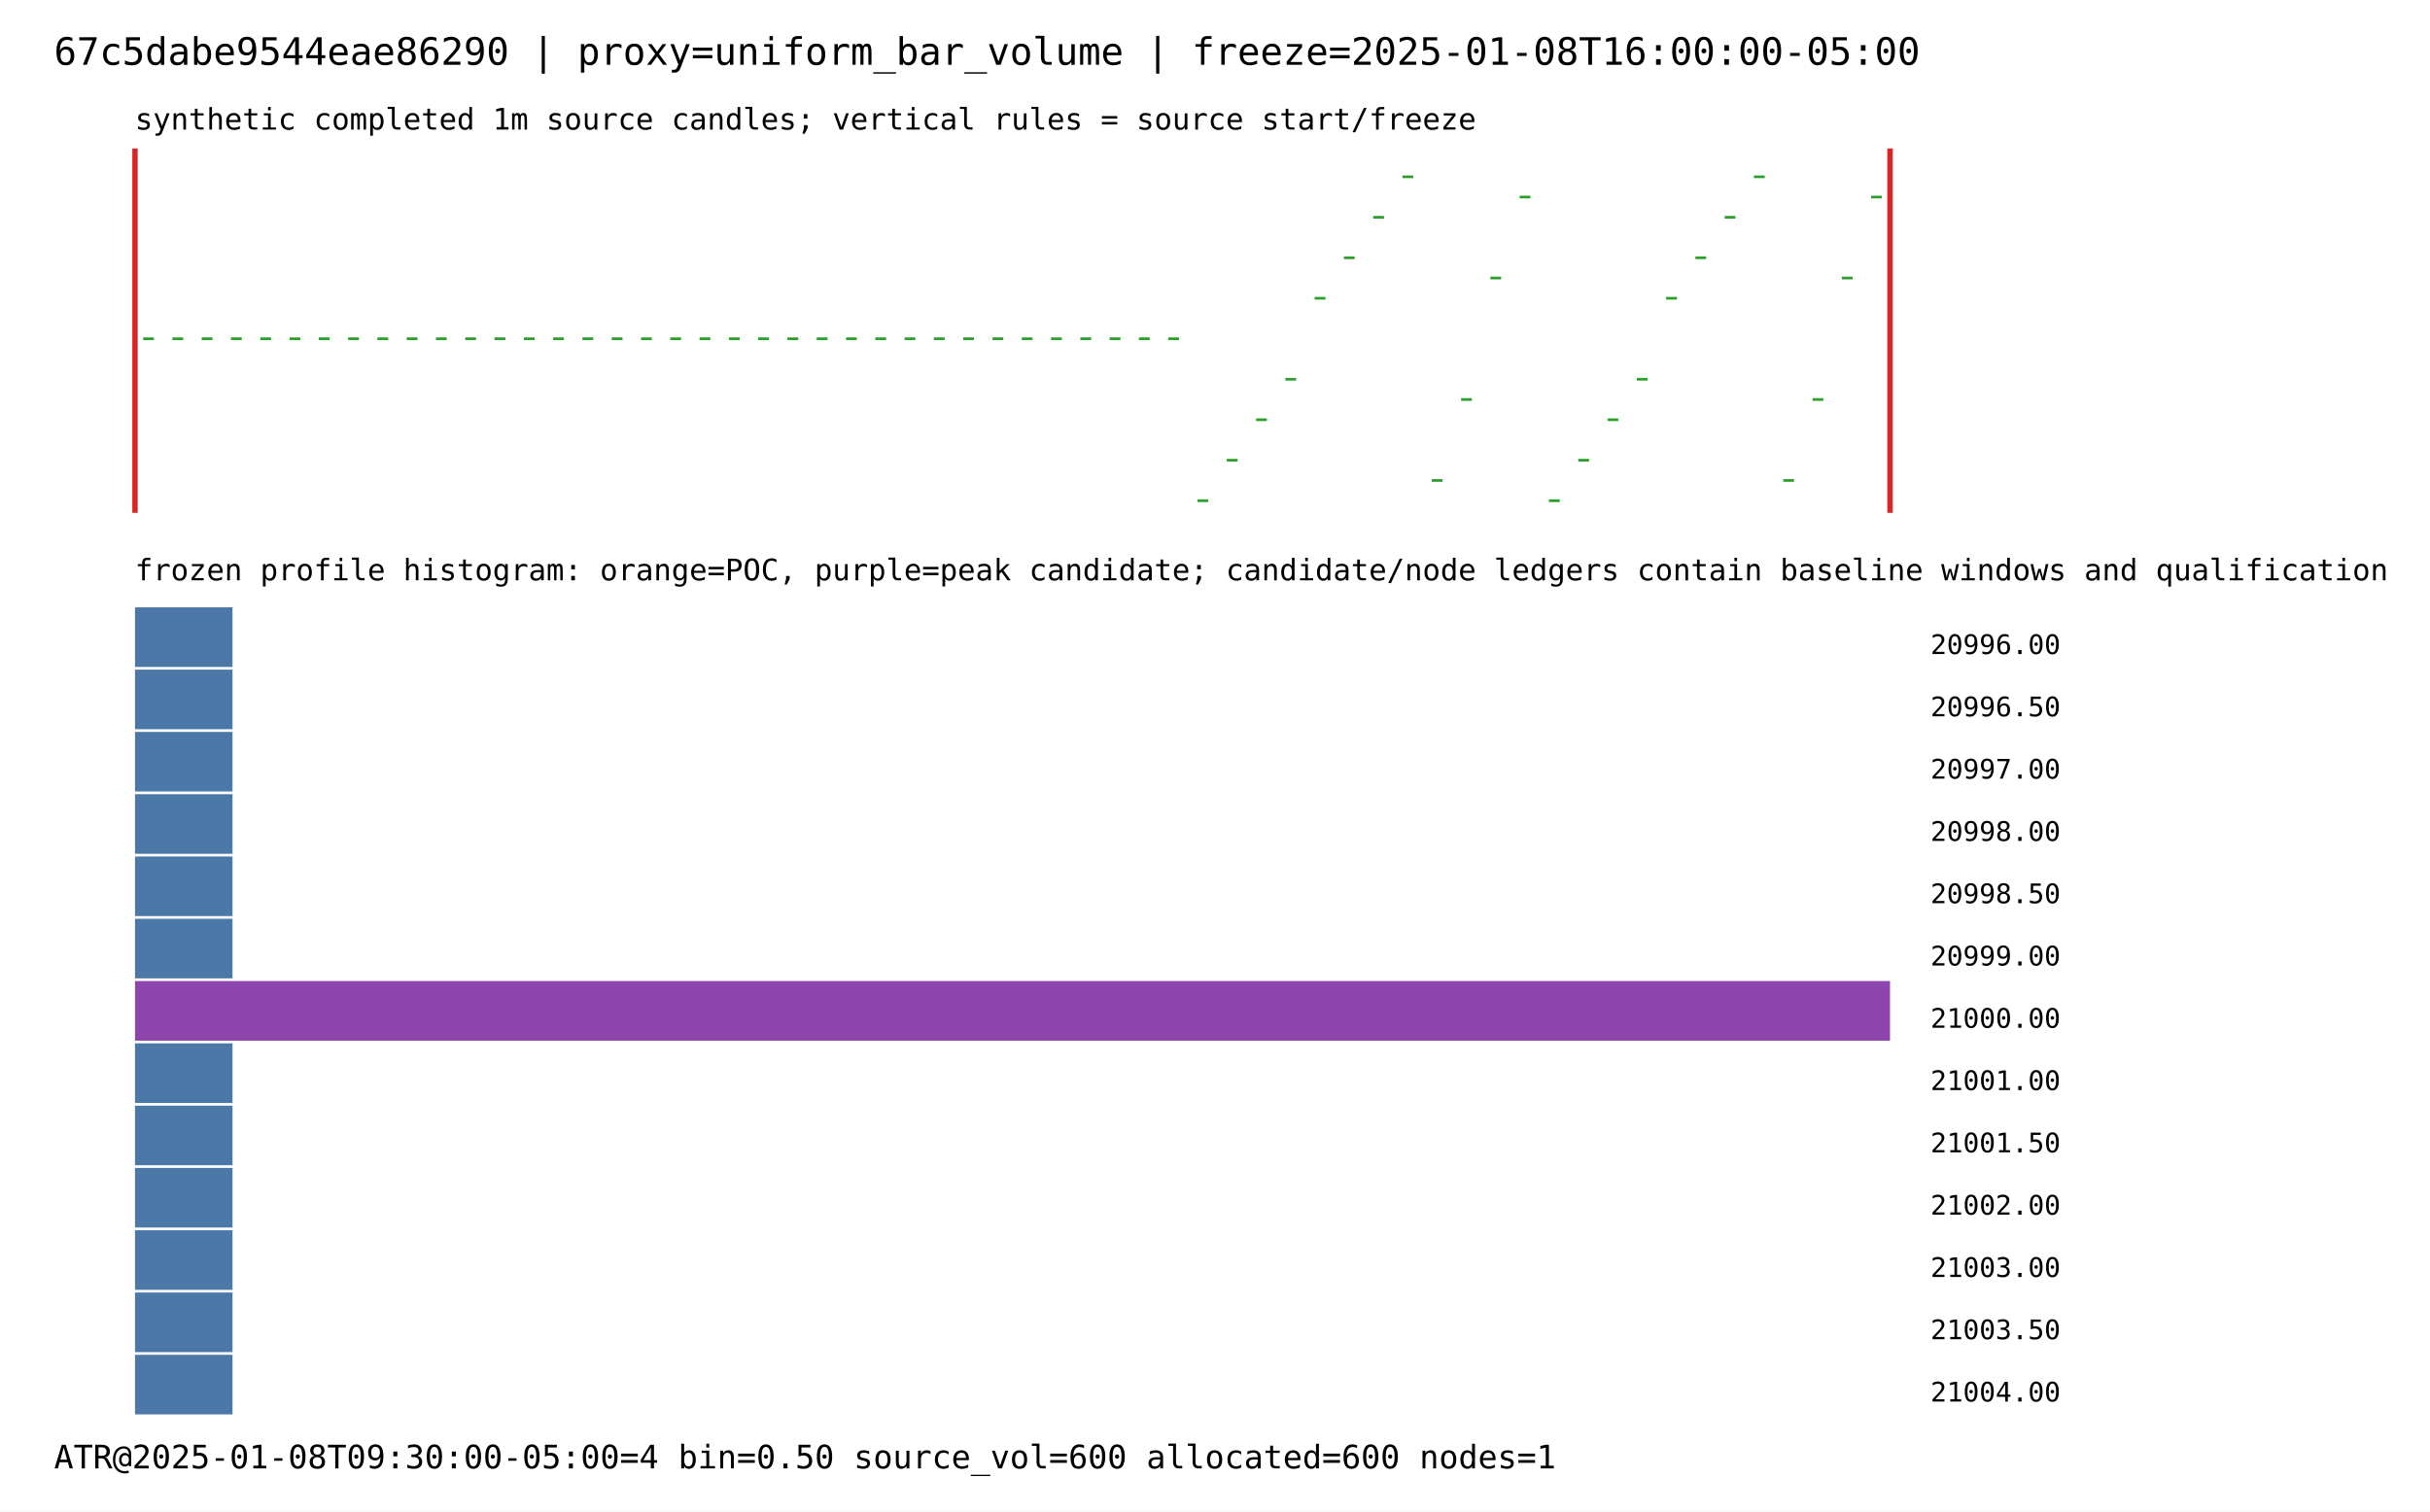
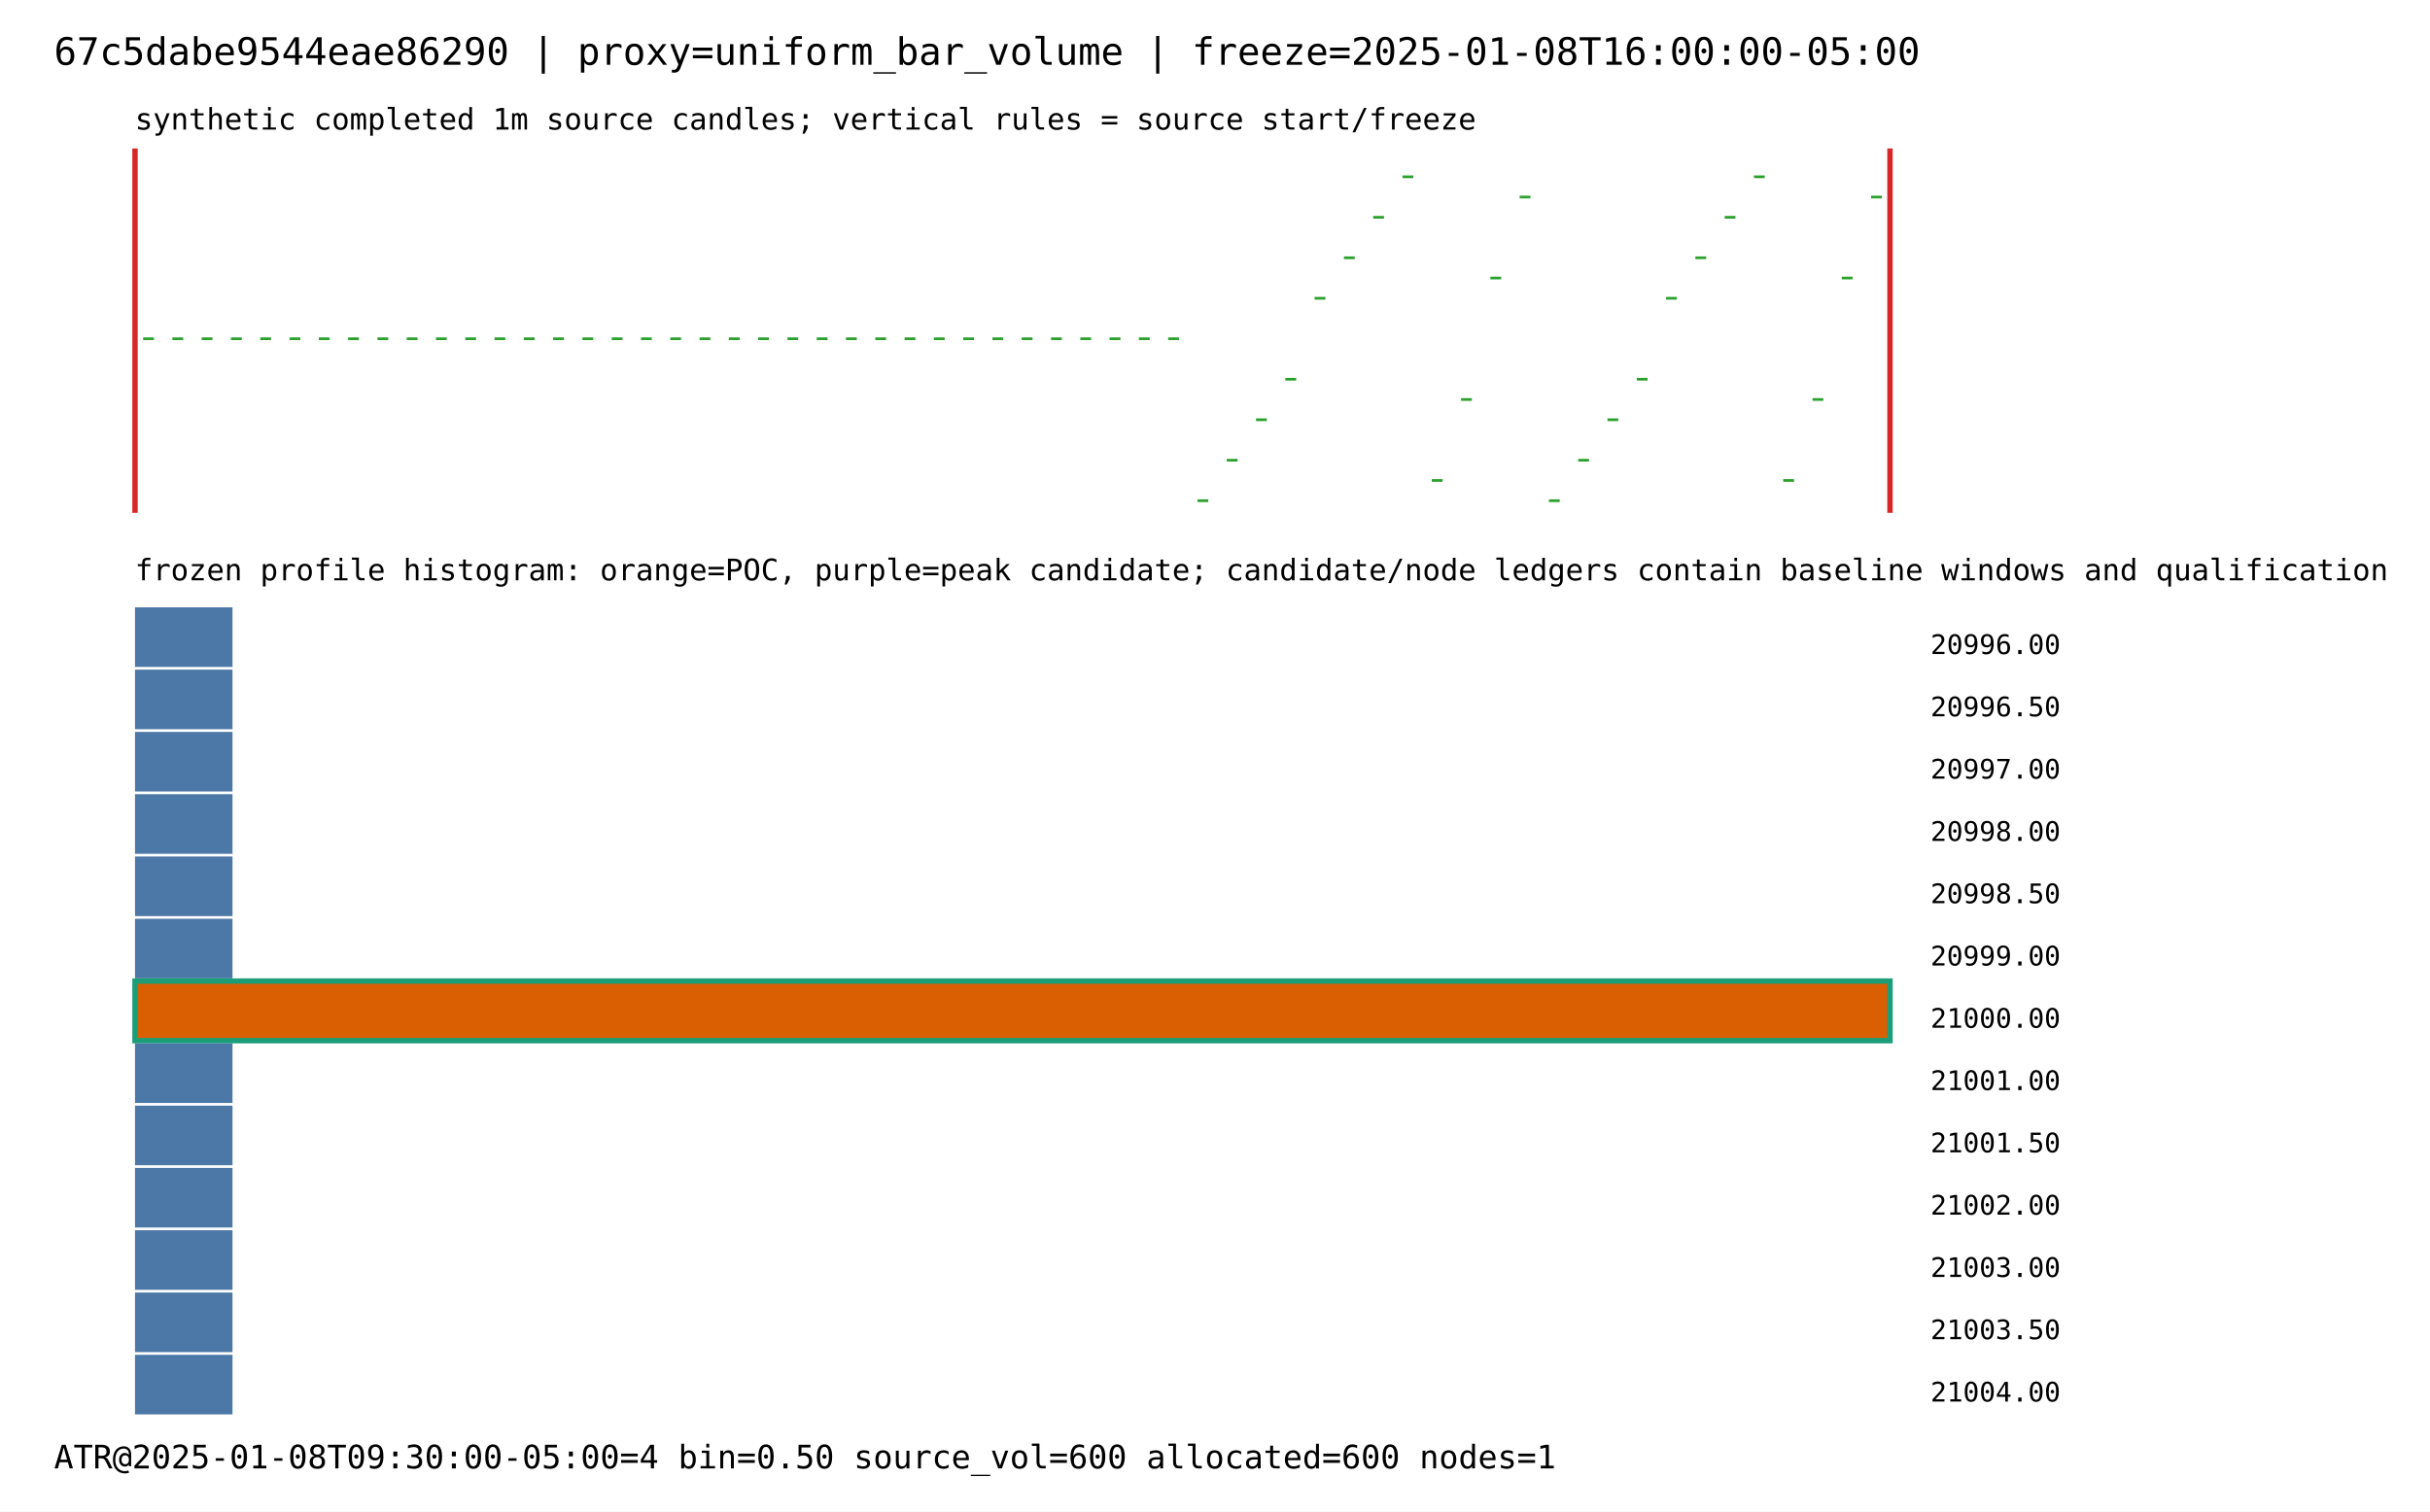
<svg xmlns="http://www.w3.org/2000/svg" width="900" height="560">
  <rect width="100%" height="100%" fill="white" />
  <text x="20" y="24" font-family="monospace" font-size="14">67c5dabe9544eae86290 | proxy=uniform_bar_volume | freeze=2025-01-08T16:00:00-05:00</text>
  <text x="50" y="48" font-family="monospace" font-size="11">synthetic completed 1m source candles; vertical rules = source start/freeze</text>
  <line x1="50" y1="55" x2="50" y2="190" stroke="#d62728" stroke-width="2" />
  <line x1="700" y1="55" x2="700" y2="190" stroke="#d62728" stroke-width="2" />
  <line x1="55.00" y1="125.00" x2="55.00" y2="125.00" stroke="#2ca02c" />
  <rect x="53.00" y="125.00" width="4" height="1.00" fill="#2ca02c" />
  <line x1="65.85" y1="125.00" x2="65.85" y2="125.00" stroke="#2ca02c" />
  <rect x="63.85" y="125.00" width="4" height="1.00" fill="#2ca02c" />
  <line x1="76.69" y1="125.00" x2="76.69" y2="125.00" stroke="#2ca02c" />
  <rect x="74.69" y="125.00" width="4" height="1.00" fill="#2ca02c" />
  <line x1="87.54" y1="125.00" x2="87.54" y2="125.00" stroke="#2ca02c" />
  <rect x="85.54" y="125.00" width="4" height="1.00" fill="#2ca02c" />
  <line x1="98.39" y1="125.00" x2="98.39" y2="125.00" stroke="#2ca02c" />
  <rect x="96.39" y="125.00" width="4" height="1.00" fill="#2ca02c" />
  <line x1="109.24" y1="125.00" x2="109.24" y2="125.00" stroke="#2ca02c" />
  <rect x="107.24" y="125.00" width="4" height="1.00" fill="#2ca02c" />
  <line x1="120.08" y1="125.00" x2="120.08" y2="125.00" stroke="#2ca02c" />
  <rect x="118.08" y="125.00" width="4" height="1.00" fill="#2ca02c" />
  <line x1="130.93" y1="125.00" x2="130.93" y2="125.00" stroke="#2ca02c" />
  <rect x="128.93" y="125.00" width="4" height="1.00" fill="#2ca02c" />
  <line x1="141.78" y1="125.00" x2="141.78" y2="125.00" stroke="#2ca02c" />
  <rect x="139.78" y="125.00" width="4" height="1.00" fill="#2ca02c" />
  <line x1="152.63" y1="125.00" x2="152.63" y2="125.00" stroke="#2ca02c" />
  <rect x="150.63" y="125.00" width="4" height="1.00" fill="#2ca02c" />
  <line x1="163.47" y1="125.00" x2="163.47" y2="125.00" stroke="#2ca02c" />
  <rect x="161.47" y="125.00" width="4" height="1.00" fill="#2ca02c" />
  <line x1="174.32" y1="125.00" x2="174.32" y2="125.00" stroke="#2ca02c" />
  <rect x="172.32" y="125.00" width="4" height="1.00" fill="#2ca02c" />
  <line x1="185.17" y1="125.00" x2="185.17" y2="125.00" stroke="#2ca02c" />
  <rect x="183.17" y="125.00" width="4" height="1.00" fill="#2ca02c" />
  <line x1="196.02" y1="125.00" x2="196.02" y2="125.00" stroke="#2ca02c" />
  <rect x="194.02" y="125.00" width="4" height="1.00" fill="#2ca02c" />
  <line x1="206.86" y1="125.00" x2="206.86" y2="125.00" stroke="#2ca02c" />
  <rect x="204.86" y="125.00" width="4" height="1.00" fill="#2ca02c" />
  <line x1="217.71" y1="125.00" x2="217.71" y2="125.00" stroke="#2ca02c" />
  <rect x="215.71" y="125.00" width="4" height="1.00" fill="#2ca02c" />
  <line x1="228.56" y1="125.00" x2="228.56" y2="125.00" stroke="#2ca02c" />
  <rect x="226.56" y="125.00" width="4" height="1.00" fill="#2ca02c" />
  <line x1="239.41" y1="125.00" x2="239.41" y2="125.00" stroke="#2ca02c" />
  <rect x="237.41" y="125.00" width="4" height="1.00" fill="#2ca02c" />
  <line x1="250.25" y1="125.00" x2="250.25" y2="125.00" stroke="#2ca02c" />
  <rect x="248.25" y="125.00" width="4" height="1.00" fill="#2ca02c" />
  <line x1="261.10" y1="125.00" x2="261.10" y2="125.00" stroke="#2ca02c" />
  <rect x="259.10" y="125.00" width="4" height="1.00" fill="#2ca02c" />
  <line x1="271.95" y1="125.00" x2="271.95" y2="125.00" stroke="#2ca02c" />
  <rect x="269.95" y="125.00" width="4" height="1.00" fill="#2ca02c" />
  <line x1="282.80" y1="125.00" x2="282.80" y2="125.00" stroke="#2ca02c" />
  <rect x="280.80" y="125.00" width="4" height="1.00" fill="#2ca02c" />
  <line x1="293.64" y1="125.00" x2="293.64" y2="125.00" stroke="#2ca02c" />
  <rect x="291.64" y="125.00" width="4" height="1.00" fill="#2ca02c" />
  <line x1="304.49" y1="125.00" x2="304.49" y2="125.00" stroke="#2ca02c" />
  <rect x="302.49" y="125.00" width="4" height="1.00" fill="#2ca02c" />
  <line x1="315.34" y1="125.00" x2="315.34" y2="125.00" stroke="#2ca02c" />
  <rect x="313.34" y="125.00" width="4" height="1.00" fill="#2ca02c" />
  <line x1="326.19" y1="125.00" x2="326.19" y2="125.00" stroke="#2ca02c" />
  <rect x="324.19" y="125.00" width="4" height="1.00" fill="#2ca02c" />
  <line x1="337.03" y1="125.00" x2="337.03" y2="125.00" stroke="#2ca02c" />
  <rect x="335.03" y="125.00" width="4" height="1.00" fill="#2ca02c" />
  <line x1="347.88" y1="125.00" x2="347.88" y2="125.00" stroke="#2ca02c" />
  <rect x="345.88" y="125.00" width="4" height="1.00" fill="#2ca02c" />
  <line x1="358.73" y1="125.00" x2="358.73" y2="125.00" stroke="#2ca02c" />
  <rect x="356.73" y="125.00" width="4" height="1.00" fill="#2ca02c" />
  <line x1="369.58" y1="125.00" x2="369.58" y2="125.00" stroke="#2ca02c" />
  <rect x="367.58" y="125.00" width="4" height="1.00" fill="#2ca02c" />
  <line x1="380.42" y1="125.00" x2="380.42" y2="125.00" stroke="#2ca02c" />
  <rect x="378.42" y="125.00" width="4" height="1.00" fill="#2ca02c" />
  <line x1="391.27" y1="125.00" x2="391.27" y2="125.00" stroke="#2ca02c" />
  <rect x="389.27" y="125.00" width="4" height="1.00" fill="#2ca02c" />
  <line x1="402.12" y1="125.00" x2="402.12" y2="125.00" stroke="#2ca02c" />
  <rect x="400.12" y="125.00" width="4" height="1.00" fill="#2ca02c" />
  <line x1="412.97" y1="125.00" x2="412.97" y2="125.00" stroke="#2ca02c" />
  <rect x="410.97" y="125.00" width="4" height="1.00" fill="#2ca02c" />
  <line x1="423.81" y1="125.00" x2="423.81" y2="125.00" stroke="#2ca02c" />
  <rect x="421.81" y="125.00" width="4" height="1.00" fill="#2ca02c" />
  <line x1="434.66" y1="125.00" x2="434.66" y2="125.00" stroke="#2ca02c" />
  <rect x="432.66" y="125.00" width="4" height="1.00" fill="#2ca02c" />
  <line x1="445.51" y1="185.00" x2="445.51" y2="185.00" stroke="#2ca02c" />
  <rect x="443.51" y="185.00" width="4" height="1.00" fill="#2ca02c" />
  <line x1="456.36" y1="170.00" x2="456.36" y2="170.00" stroke="#2ca02c" />
  <rect x="454.36" y="170.00" width="4" height="1.00" fill="#2ca02c" />
  <line x1="467.20" y1="155.00" x2="467.20" y2="155.00" stroke="#2ca02c" />
  <rect x="465.20" y="155.00" width="4" height="1.00" fill="#2ca02c" />
  <line x1="478.05" y1="140.00" x2="478.05" y2="140.00" stroke="#2ca02c" />
  <rect x="476.05" y="140.00" width="4" height="1.00" fill="#2ca02c" />
  <line x1="488.90" y1="110.00" x2="488.90" y2="110.00" stroke="#2ca02c" />
  <rect x="486.90" y="110.00" width="4" height="1.00" fill="#2ca02c" />
  <line x1="499.75" y1="95.00" x2="499.75" y2="95.00" stroke="#2ca02c" />
  <rect x="497.75" y="95.00" width="4" height="1.00" fill="#2ca02c" />
  <line x1="510.59" y1="80.00" x2="510.59" y2="80.00" stroke="#2ca02c" />
  <rect x="508.59" y="80.00" width="4" height="1.00" fill="#2ca02c" />
  <line x1="521.44" y1="65.00" x2="521.44" y2="65.00" stroke="#2ca02c" />
  <rect x="519.44" y="65.00" width="4" height="1.00" fill="#2ca02c" />
  <line x1="532.29" y1="177.50" x2="532.29" y2="177.50" stroke="#2ca02c" />
  <rect x="530.29" y="177.50" width="4" height="1.00" fill="#2ca02c" />
  <line x1="543.14" y1="147.50" x2="543.14" y2="147.50" stroke="#2ca02c" />
  <rect x="541.14" y="147.50" width="4" height="1.00" fill="#2ca02c" />
  <line x1="553.98" y1="102.50" x2="553.98" y2="102.50" stroke="#2ca02c" />
  <rect x="551.98" y="102.50" width="4" height="1.00" fill="#2ca02c" />
  <line x1="564.83" y1="72.50" x2="564.83" y2="72.50" stroke="#2ca02c" />
  <rect x="562.83" y="72.50" width="4" height="1.00" fill="#2ca02c" />
  <line x1="575.68" y1="185.00" x2="575.68" y2="185.00" stroke="#2ca02c" />
  <rect x="573.68" y="185.00" width="4" height="1.00" fill="#2ca02c" />
  <line x1="586.53" y1="170.00" x2="586.53" y2="170.00" stroke="#2ca02c" />
  <rect x="584.53" y="170.00" width="4" height="1.00" fill="#2ca02c" />
  <line x1="597.37" y1="155.00" x2="597.37" y2="155.00" stroke="#2ca02c" />
  <rect x="595.37" y="155.00" width="4" height="1.00" fill="#2ca02c" />
  <line x1="608.22" y1="140.00" x2="608.22" y2="140.00" stroke="#2ca02c" />
  <rect x="606.22" y="140.00" width="4" height="1.00" fill="#2ca02c" />
  <line x1="619.07" y1="110.00" x2="619.07" y2="110.00" stroke="#2ca02c" />
  <rect x="617.07" y="110.00" width="4" height="1.00" fill="#2ca02c" />
  <line x1="629.92" y1="95.00" x2="629.92" y2="95.00" stroke="#2ca02c" />
  <rect x="627.92" y="95.00" width="4" height="1.00" fill="#2ca02c" />
  <line x1="640.76" y1="80.00" x2="640.76" y2="80.00" stroke="#2ca02c" />
  <rect x="638.76" y="80.00" width="4" height="1.00" fill="#2ca02c" />
  <line x1="651.61" y1="65.00" x2="651.61" y2="65.00" stroke="#2ca02c" />
  <rect x="649.61" y="65.00" width="4" height="1.00" fill="#2ca02c" />
  <line x1="662.46" y1="177.50" x2="662.46" y2="177.50" stroke="#2ca02c" />
  <rect x="660.46" y="177.50" width="4" height="1.00" fill="#2ca02c" />
  <line x1="673.31" y1="147.50" x2="673.31" y2="147.50" stroke="#2ca02c" />
  <rect x="671.31" y="147.50" width="4" height="1.00" fill="#2ca02c" />
  <line x1="684.15" y1="102.50" x2="684.15" y2="102.50" stroke="#2ca02c" />
  <rect x="682.15" y="102.50" width="4" height="1.00" fill="#2ca02c" />
  <line x1="695.00" y1="72.50" x2="695.00" y2="72.50" stroke="#2ca02c" />
  <rect x="693.00" y="72.50" width="4" height="1.00" fill="#2ca02c" />
  <text x="50" y="215" font-family="monospace" font-size="11">frozen profile histogram: orange=POC, purple=peak candidate; candidate/node ledgers contain baseline windows and qualification</text>
-   <rect x="50" y="225.00" width="36.11" height="22.08" fill="#4c78a8" />
+   <rect x="50" y="225.00" width="36.11" height="22.08" fill="#4c78a8" stroke="none" stroke-width="2" />
  <text x="715" y="242.31" font-family="monospace" font-size="10">20996.00</text>
-   <rect x="50" y="248.08" width="36.11" height="22.08" fill="#4c78a8" />
+   <rect x="50" y="248.08" width="36.11" height="22.08" fill="#4c78a8" stroke="none" stroke-width="2" />
  <text x="715" y="265.38" font-family="monospace" font-size="10">20996.50</text>
-   <rect x="50" y="271.15" width="36.11" height="22.08" fill="#4c78a8" />
+   <rect x="50" y="271.15" width="36.11" height="22.08" fill="#4c78a8" stroke="none" stroke-width="2" />
  <text x="715" y="288.46" font-family="monospace" font-size="10">20997.00</text>
-   <rect x="50" y="294.23" width="36.11" height="22.08" fill="#4c78a8" />
+   <rect x="50" y="294.23" width="36.11" height="22.08" fill="#4c78a8" stroke="none" stroke-width="2" />
  <text x="715" y="311.54" font-family="monospace" font-size="10">20998.00</text>
-   <rect x="50" y="317.31" width="36.11" height="22.08" fill="#4c78a8" />
+   <rect x="50" y="317.31" width="36.11" height="22.08" fill="#4c78a8" stroke="none" stroke-width="2" />
  <text x="715" y="334.62" font-family="monospace" font-size="10">20998.50</text>
-   <rect x="50" y="340.38" width="36.11" height="22.08" fill="#4c78a8" />
+   <rect x="50" y="340.38" width="36.11" height="22.08" fill="#4c78a8" stroke="none" stroke-width="2" />
  <text x="715" y="357.69" font-family="monospace" font-size="10">20999.00</text>
-   <rect x="50" y="363.46" width="650.00" height="22.08" fill="#8e44ad" />
+   <rect x="50" y="363.46" width="650.00" height="22.08" fill="#d95f02" stroke="#1b9e77" stroke-width="2" />
  <text x="715" y="380.77" font-family="monospace" font-size="10">21000.00</text>
-   <rect x="50" y="386.54" width="36.11" height="22.08" fill="#4c78a8" />
+   <rect x="50" y="386.54" width="36.11" height="22.08" fill="#4c78a8" stroke="none" stroke-width="2" />
  <text x="715" y="403.85" font-family="monospace" font-size="10">21001.00</text>
-   <rect x="50" y="409.62" width="36.11" height="22.08" fill="#4c78a8" />
+   <rect x="50" y="409.62" width="36.11" height="22.08" fill="#4c78a8" stroke="none" stroke-width="2" />
  <text x="715" y="426.92" font-family="monospace" font-size="10">21001.50</text>
-   <rect x="50" y="432.69" width="36.11" height="22.08" fill="#4c78a8" />
+   <rect x="50" y="432.69" width="36.11" height="22.08" fill="#4c78a8" stroke="none" stroke-width="2" />
  <text x="715" y="450.00" font-family="monospace" font-size="10">21002.00</text>
-   <rect x="50" y="455.77" width="36.11" height="22.08" fill="#4c78a8" />
+   <rect x="50" y="455.77" width="36.11" height="22.08" fill="#4c78a8" stroke="none" stroke-width="2" />
  <text x="715" y="473.08" font-family="monospace" font-size="10">21003.00</text>
-   <rect x="50" y="478.85" width="36.11" height="22.08" fill="#4c78a8" />
+   <rect x="50" y="478.85" width="36.11" height="22.08" fill="#4c78a8" stroke="none" stroke-width="2" />
  <text x="715" y="496.15" font-family="monospace" font-size="10">21003.50</text>
-   <rect x="50" y="501.92" width="36.11" height="22.08" fill="#4c78a8" />
+   <rect x="50" y="501.92" width="36.11" height="22.08" fill="#4c78a8" stroke="none" stroke-width="2" />
  <text x="715" y="519.23" font-family="monospace" font-size="10">21004.00</text>
  <text x="20" y="544" font-family="monospace" font-size="12">ATR@2025-01-08T09:30:00-05:00=4 bin=0.50 source_vol=600 allocated=600 nodes=1</text>
</svg>
